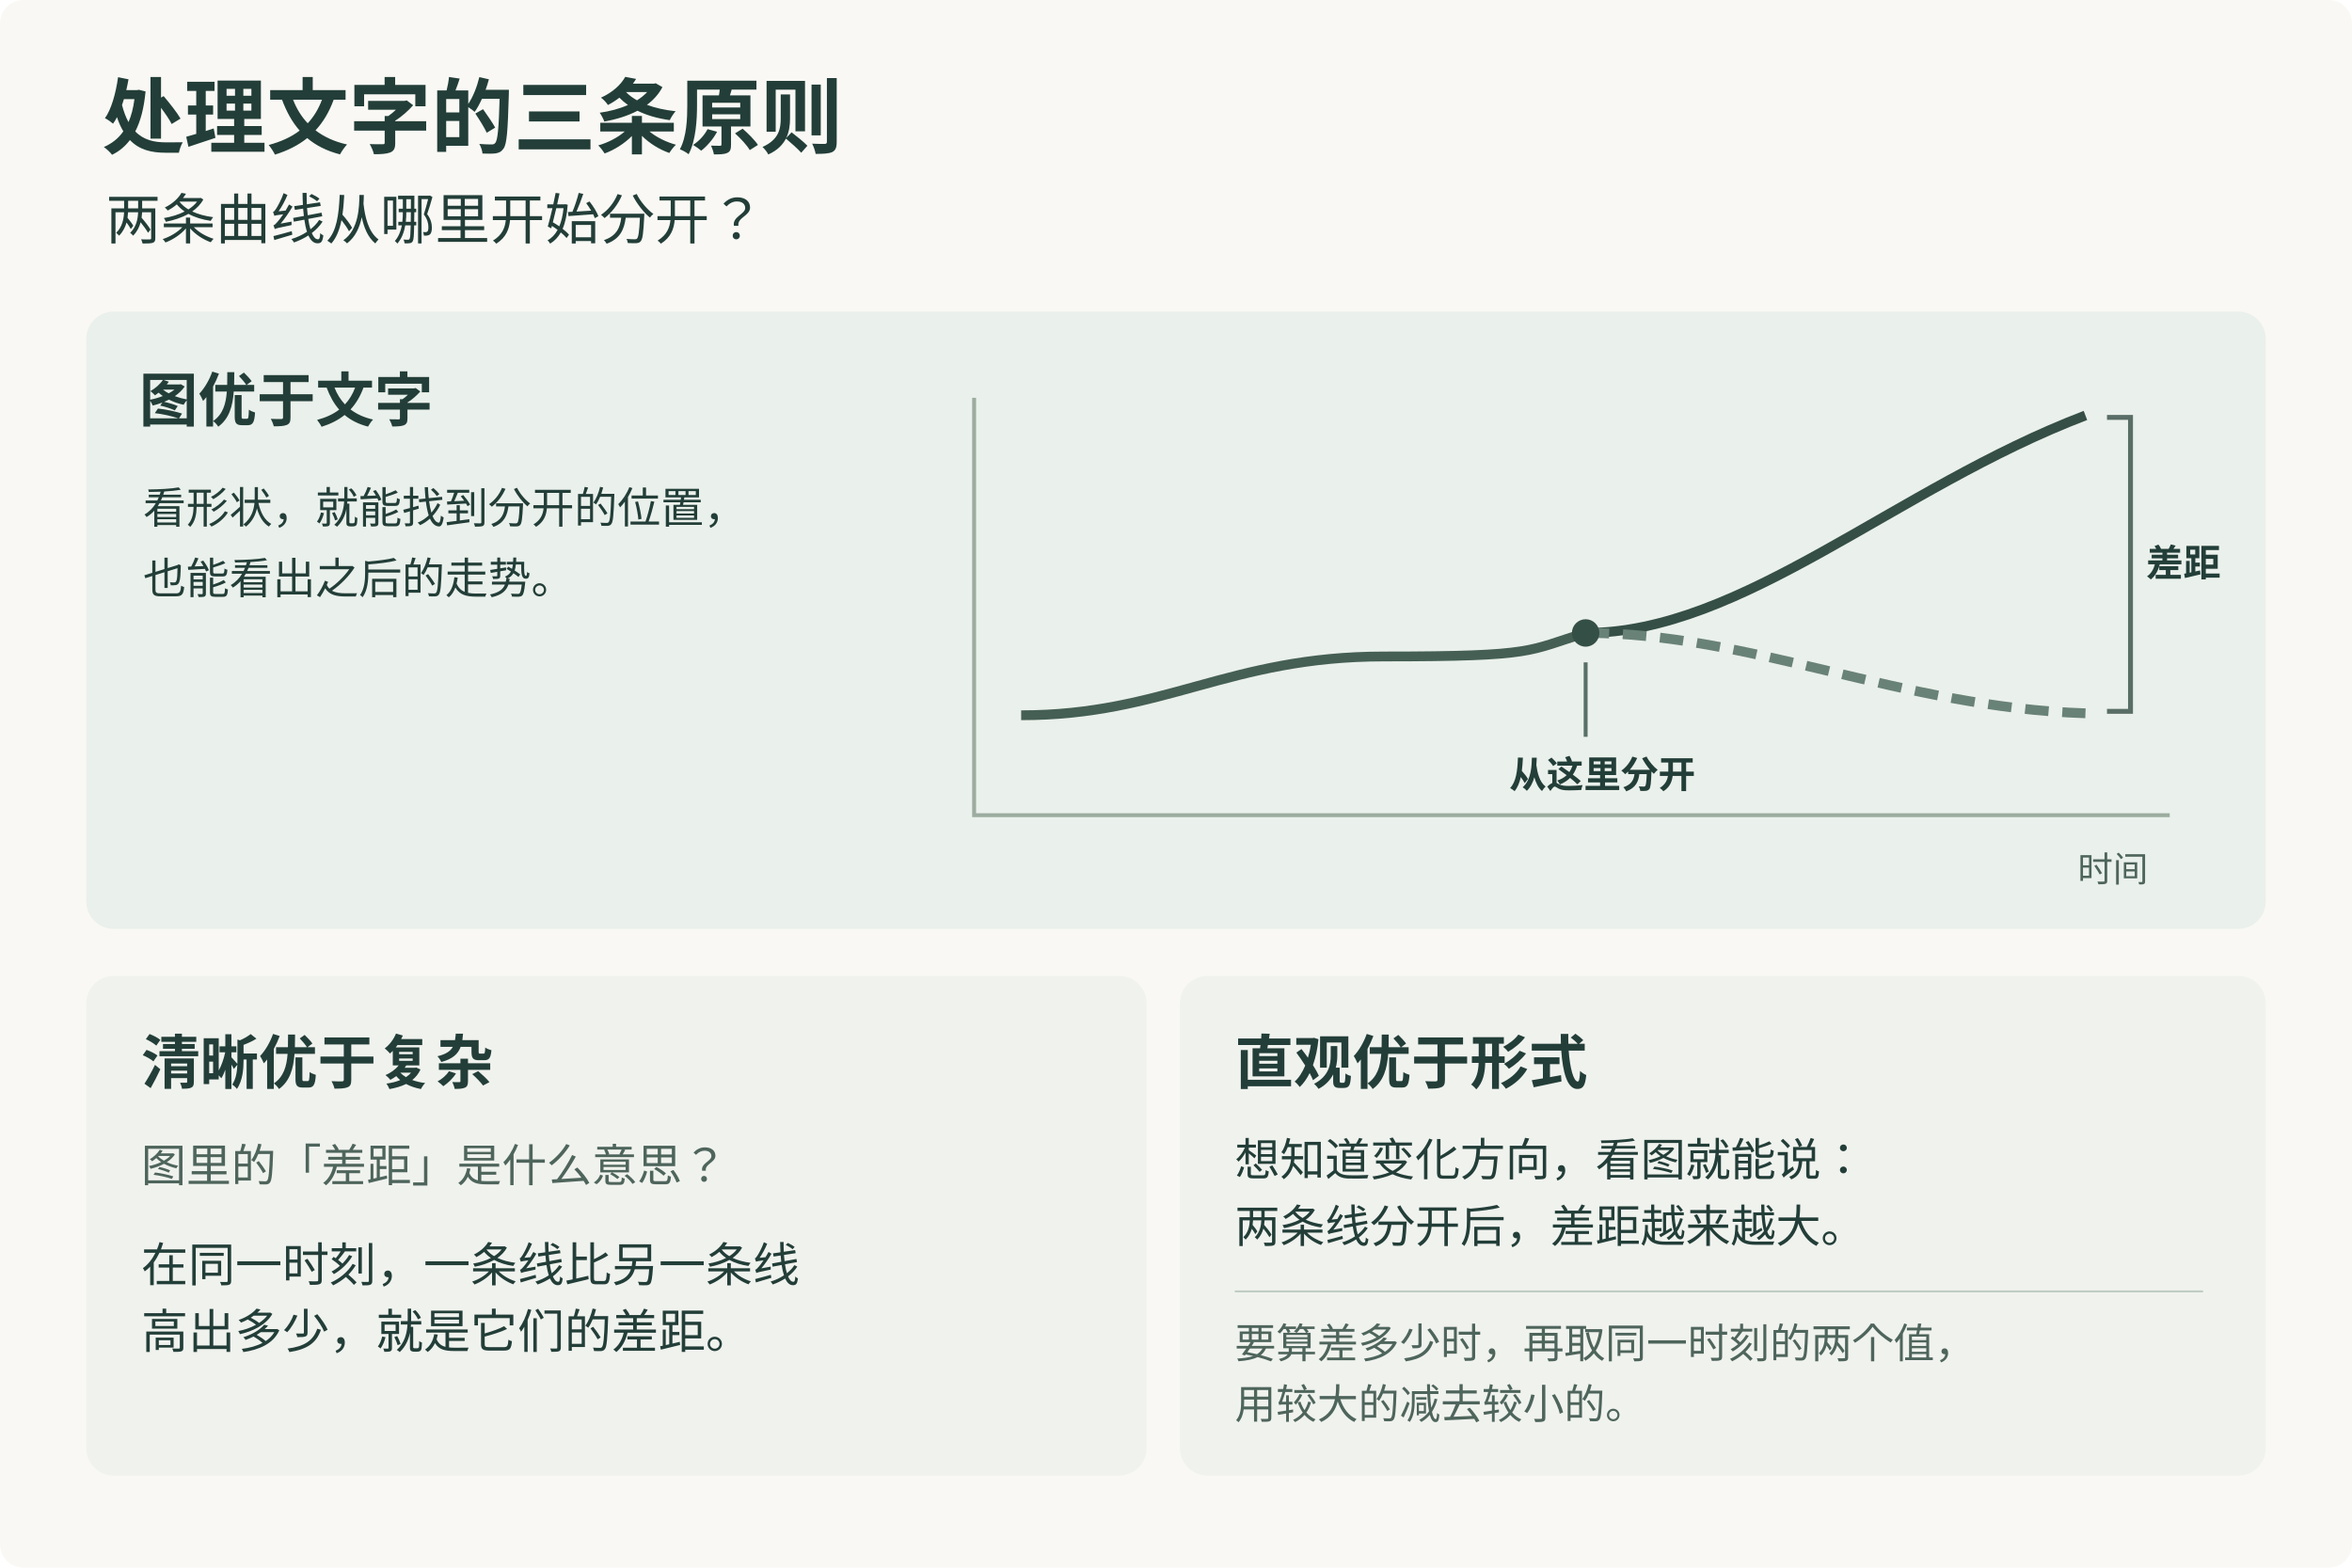
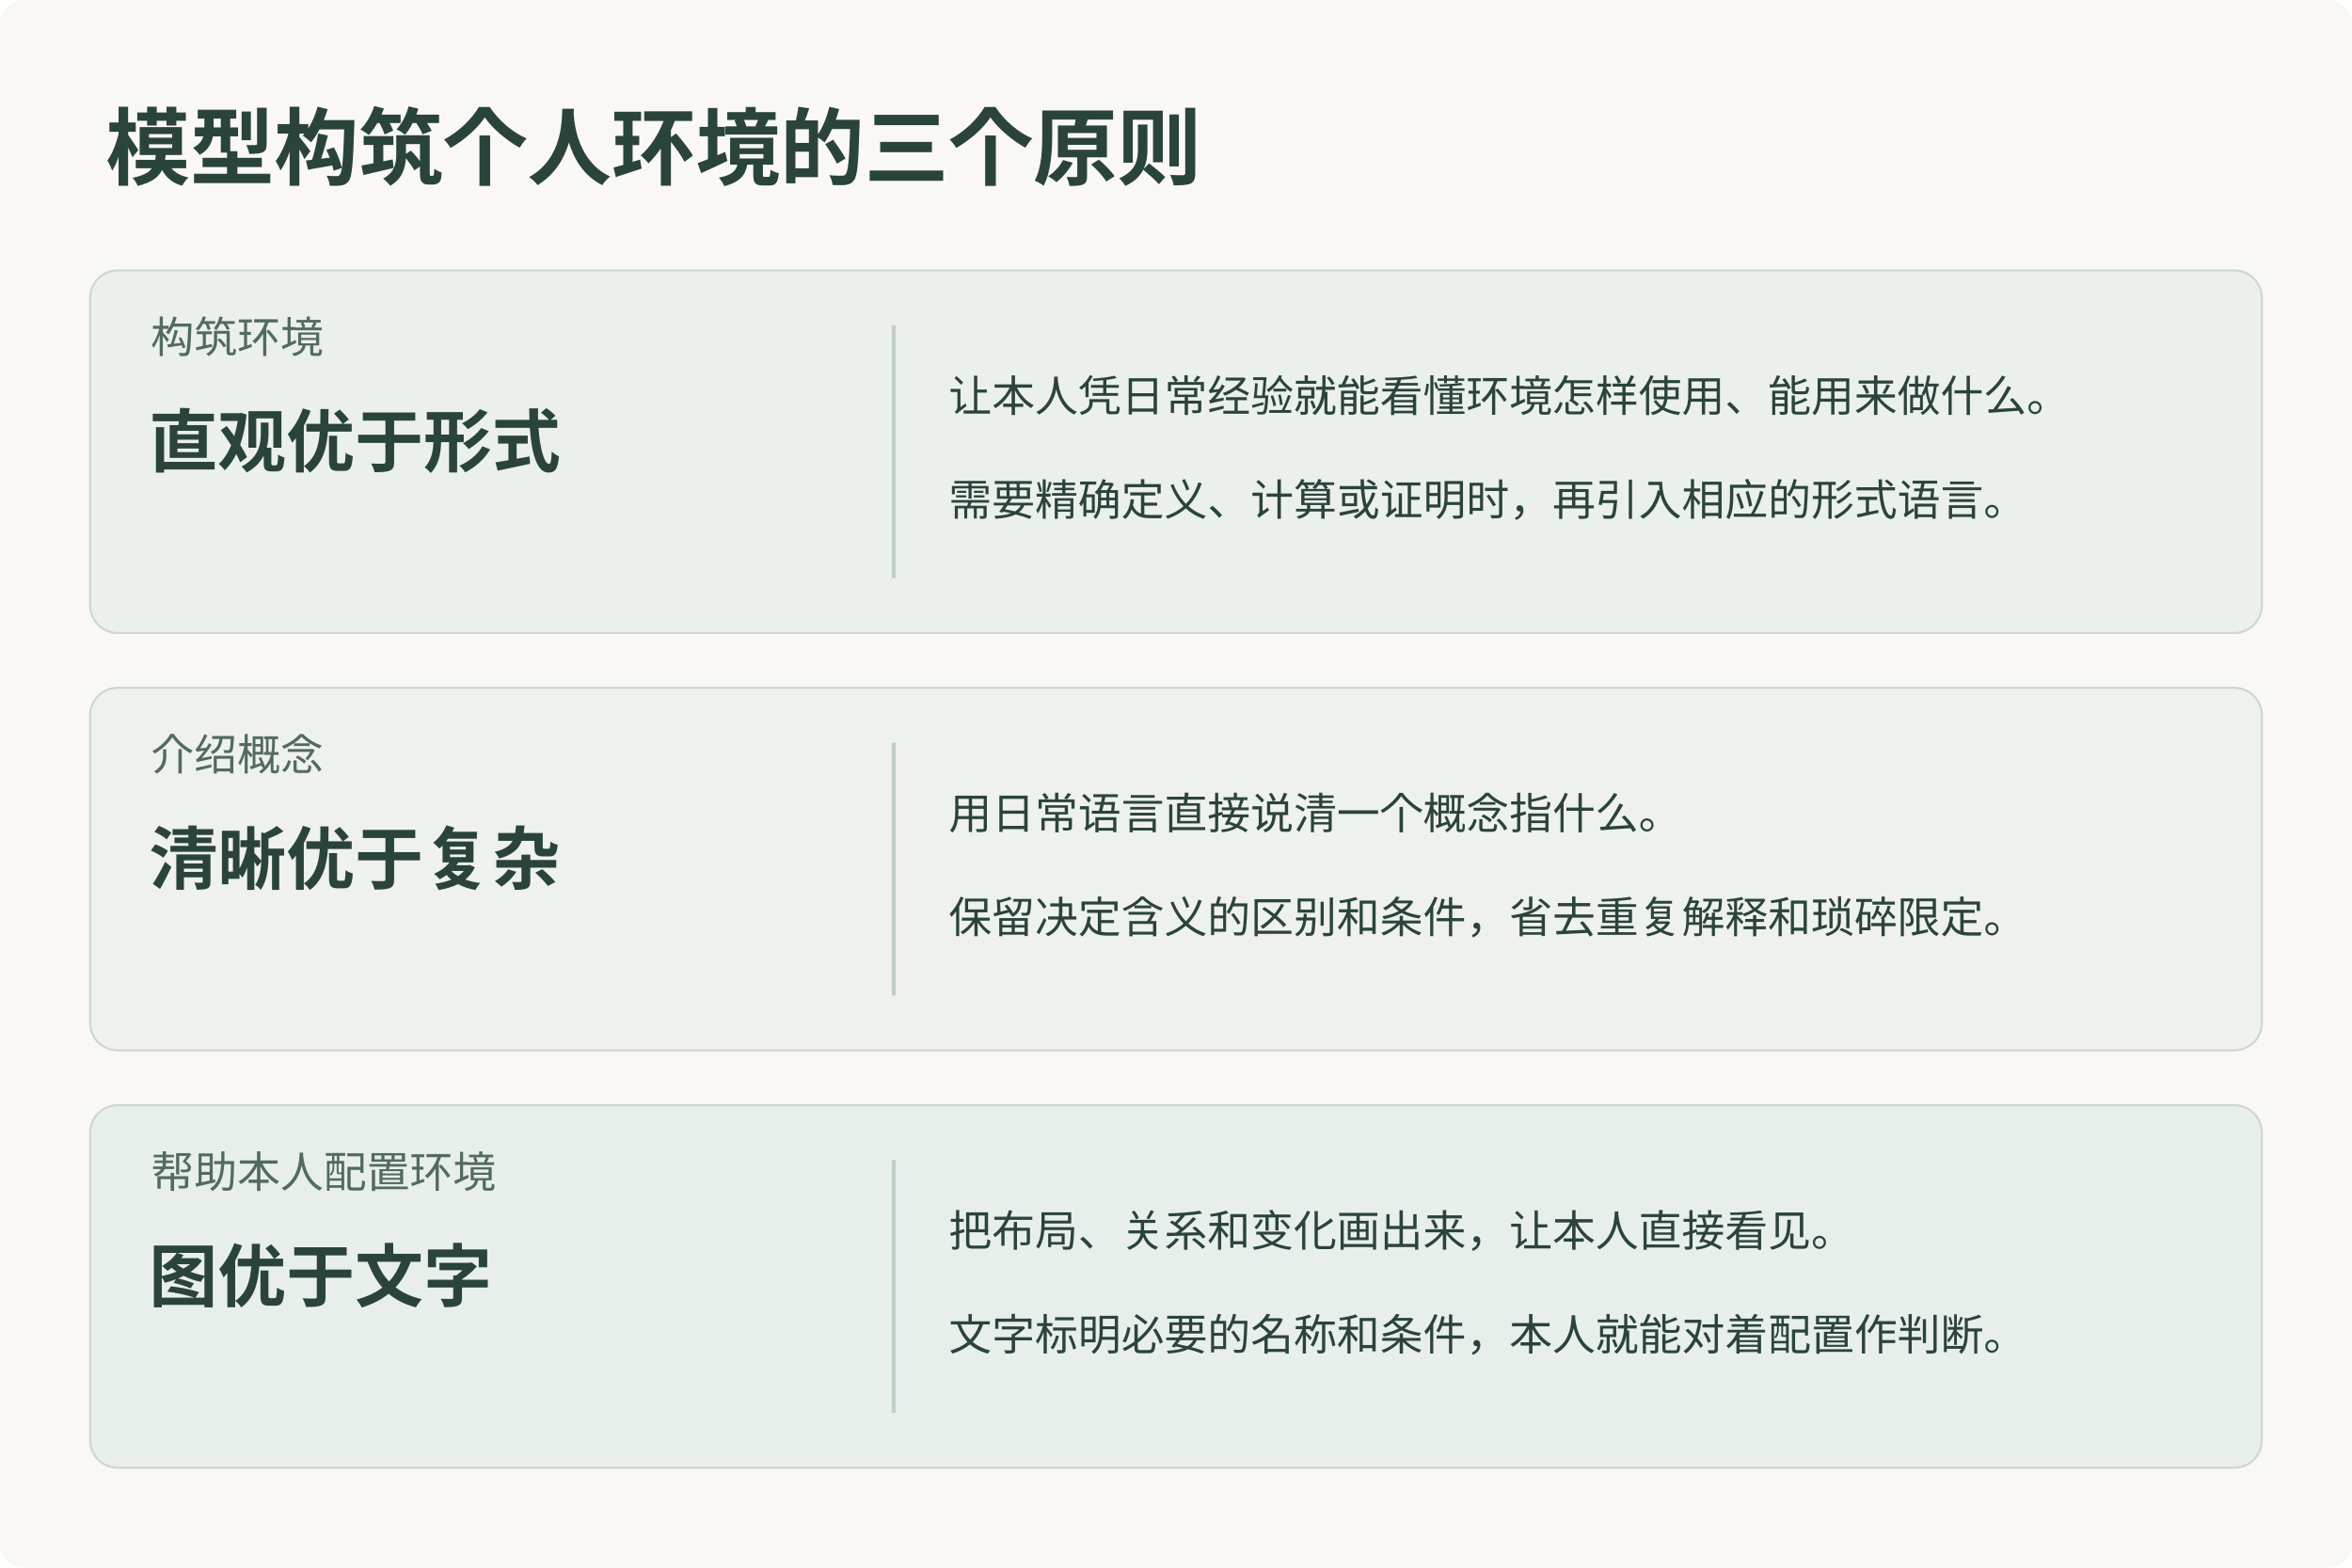
<svg xmlns="http://www.w3.org/2000/svg" role="img" viewBox="0 0 1200 800" aria-labelledby="title desc">
-   <rect width="1200" height="800" fill="#f9f8f4" rx="12" />
+   <rect width="1200" height="800" rx="12" fill="#f9f8f4" />
  <g font-family="PingFang SC,Helvetica Neue,Arial,sans-serif">
-     <text x="52" y="75" font-size="42" font-weight="600" fill="#233e38">处理文字的三条原则</text>
-     <text x="54" y="122" font-size="28" font-weight="400" fill="#233e38">两条曲线从哪里开始分开？</text>
-     <rect x="44" y="159" width="1112" height="315" rx="14" fill="#eaf0eb" />
-     <text x="71" y="215" font-size="30" font-weight="600" fill="#233e38">图优于文字</text>
-     <text x="73" y="267" font-size="22" font-weight="400" fill="#233e38">看形状，就能找到分开的位置，</text>
-     <text x="73" y="303" font-size="22" font-weight="400" fill="#233e38">也能看出之后的走势。</text>
-     <path d="M497 203V416H1107" fill="none" stroke="#9cac9f" stroke-width="2" />
-     <text x="1060" y="450" font-size="18" font-weight="400" fill="#4e655c">时间</text>
-     <path d="M521 365 C594 365 627 335 706 335 S779 332 809 323" fill="none" stroke="#455f54" stroke-width="5" />
-     <path d="M809 323 C889 323 967 249 1064 212" fill="none" stroke="#354f46" stroke-width="5" />
-     <path d="M809 323 C893 323 970 361 1064 364" fill="none" stroke="#698278" stroke-width="5" stroke-dasharray="12 7" />
-     <circle cx="809" cy="323" r="7" fill="#344f46" />
-     <path d="M809 338v38" fill="none" stroke="#597068" stroke-width="2" />
-     <text x="770" y="402" font-size="19" font-weight="600" fill="#233e38">从这里分开</text>
-     <path d="M1075 213h12v150h-12" fill="none" stroke="#596e66" stroke-width="2.5" />
-     <text x="1095" y="294" font-size="19" font-weight="600" fill="#233e38">差距</text>
-     <rect x="44" y="498" width="541" height="255" rx="14" fill="#f0f2ee" />
-     <rect x="602" y="498" width="554" height="255" rx="14" fill="#f0f2ee" />
-     <text x="72" y="553" font-size="30" font-weight="600" fill="#233e38">清晰优于复杂</text>
-     <text x="72" y="603" font-size="23" font-weight="400" fill="#4e655c">图里的「差距」是什么意思？</text>
-     <text x="72" y="654" font-size="24" font-weight="400" fill="#233e38">在同一时刻，一条线比另一条线</text>
-     <text x="72" y="688" font-size="24" font-weight="400" fill="#233e38">高出多少，就是它们的差距。</text>
-     <text x="630" y="553" font-size="30" font-weight="600" fill="#233e38">直观优于形式</text>
-     <text x="630" y="600" font-size="23" font-weight="400" fill="#233e38">想知道变化方向，看图就能说：</text>
-     <text x="630" y="634" font-size="23" font-weight="400" fill="#233e38">两条线分开后，差距越来越大。</text>
-     <path d="M630 659H1124" fill="none" stroke="#c0ccc3" stroke-width="1" />
-     <text x="630" y="693" font-size="21" font-weight="400" fill="#4e655c">要算差多少时，再取同一时刻的两个值，</text>
-     <text x="630" y="724" font-size="21" font-weight="400" fill="#4e655c">用较大的减去较小的。</text>
+     <text x="54" y="91" font-size="43" font-weight="600" fill="#2b443b">模型构筑个人环境的三个原则</text>
+     <rect x="46" y="138" width="1108" height="185" rx="14" fill="#ebf0eb" stroke="#cbd6ce" />
+     <text x="77" y="180" font-size="22" font-weight="400" fill="#526b5f">构筑环境</text>
+     <text x="76" y="238" font-size="35" font-weight="600" fill="#2b443b">直观优于形式</text>
+     <path d="M456 166v129" stroke="#c0cec4" stroke-width="2" />
+     <text x="484" y="210" font-size="22" font-weight="400" fill="#2b443b">让本人凭日常经验就能看懂环境怎样使用、能用来做什么。</text>
+     <text x="484" y="263" font-size="22" font-weight="400" fill="#2b443b">需要精确定义、计算或证明时，再引入相应的形式语言。</text>
+     <rect x="46" y="351" width="1108" height="185" rx="14" fill="#eff1ec" stroke="#cbd6ce" />
+     <text x="77" y="393" font-size="22" font-weight="400" fill="#526b5f">介绍概念</text>
+     <text x="76" y="451" font-size="35" font-weight="600" fill="#2b443b">清晰优于复杂</text>
+     <path d="M456 379v129" stroke="#c0cec4" stroke-width="2" />
+     <text x="484" y="423" font-size="22" font-weight="400" fill="#2b443b">用日常语言直接说清一个概念指什么。</text>
+     <text x="484" y="476" font-size="22" font-weight="400" fill="#2b443b">保留决定含义的区别和条件，省去重复解释和琐碎限定。</text>
+     <rect x="46" y="564" width="1108" height="185" rx="14" fill="#e8efeb" stroke="#cbd6ce" />
+     <text x="77" y="606" font-size="22" font-weight="400" fill="#526b5f">帮助本人配置环境</text>
+     <text x="76" y="664" font-size="35" font-weight="600" fill="#2b443b">图优于文字</text>
+     <path d="M456 592v129" stroke="#c0cec4" stroke-width="2" />
+     <text x="484" y="636" font-size="22" font-weight="400" fill="#2b443b">把布局、关系和变化画出来，让本人直接看见。</text>
+     <text x="484" y="689" font-size="22" font-weight="400" fill="#2b443b">文字标明必要的名称和条件，本人就能对着配置作判断。</text>
  </g>
</svg>
